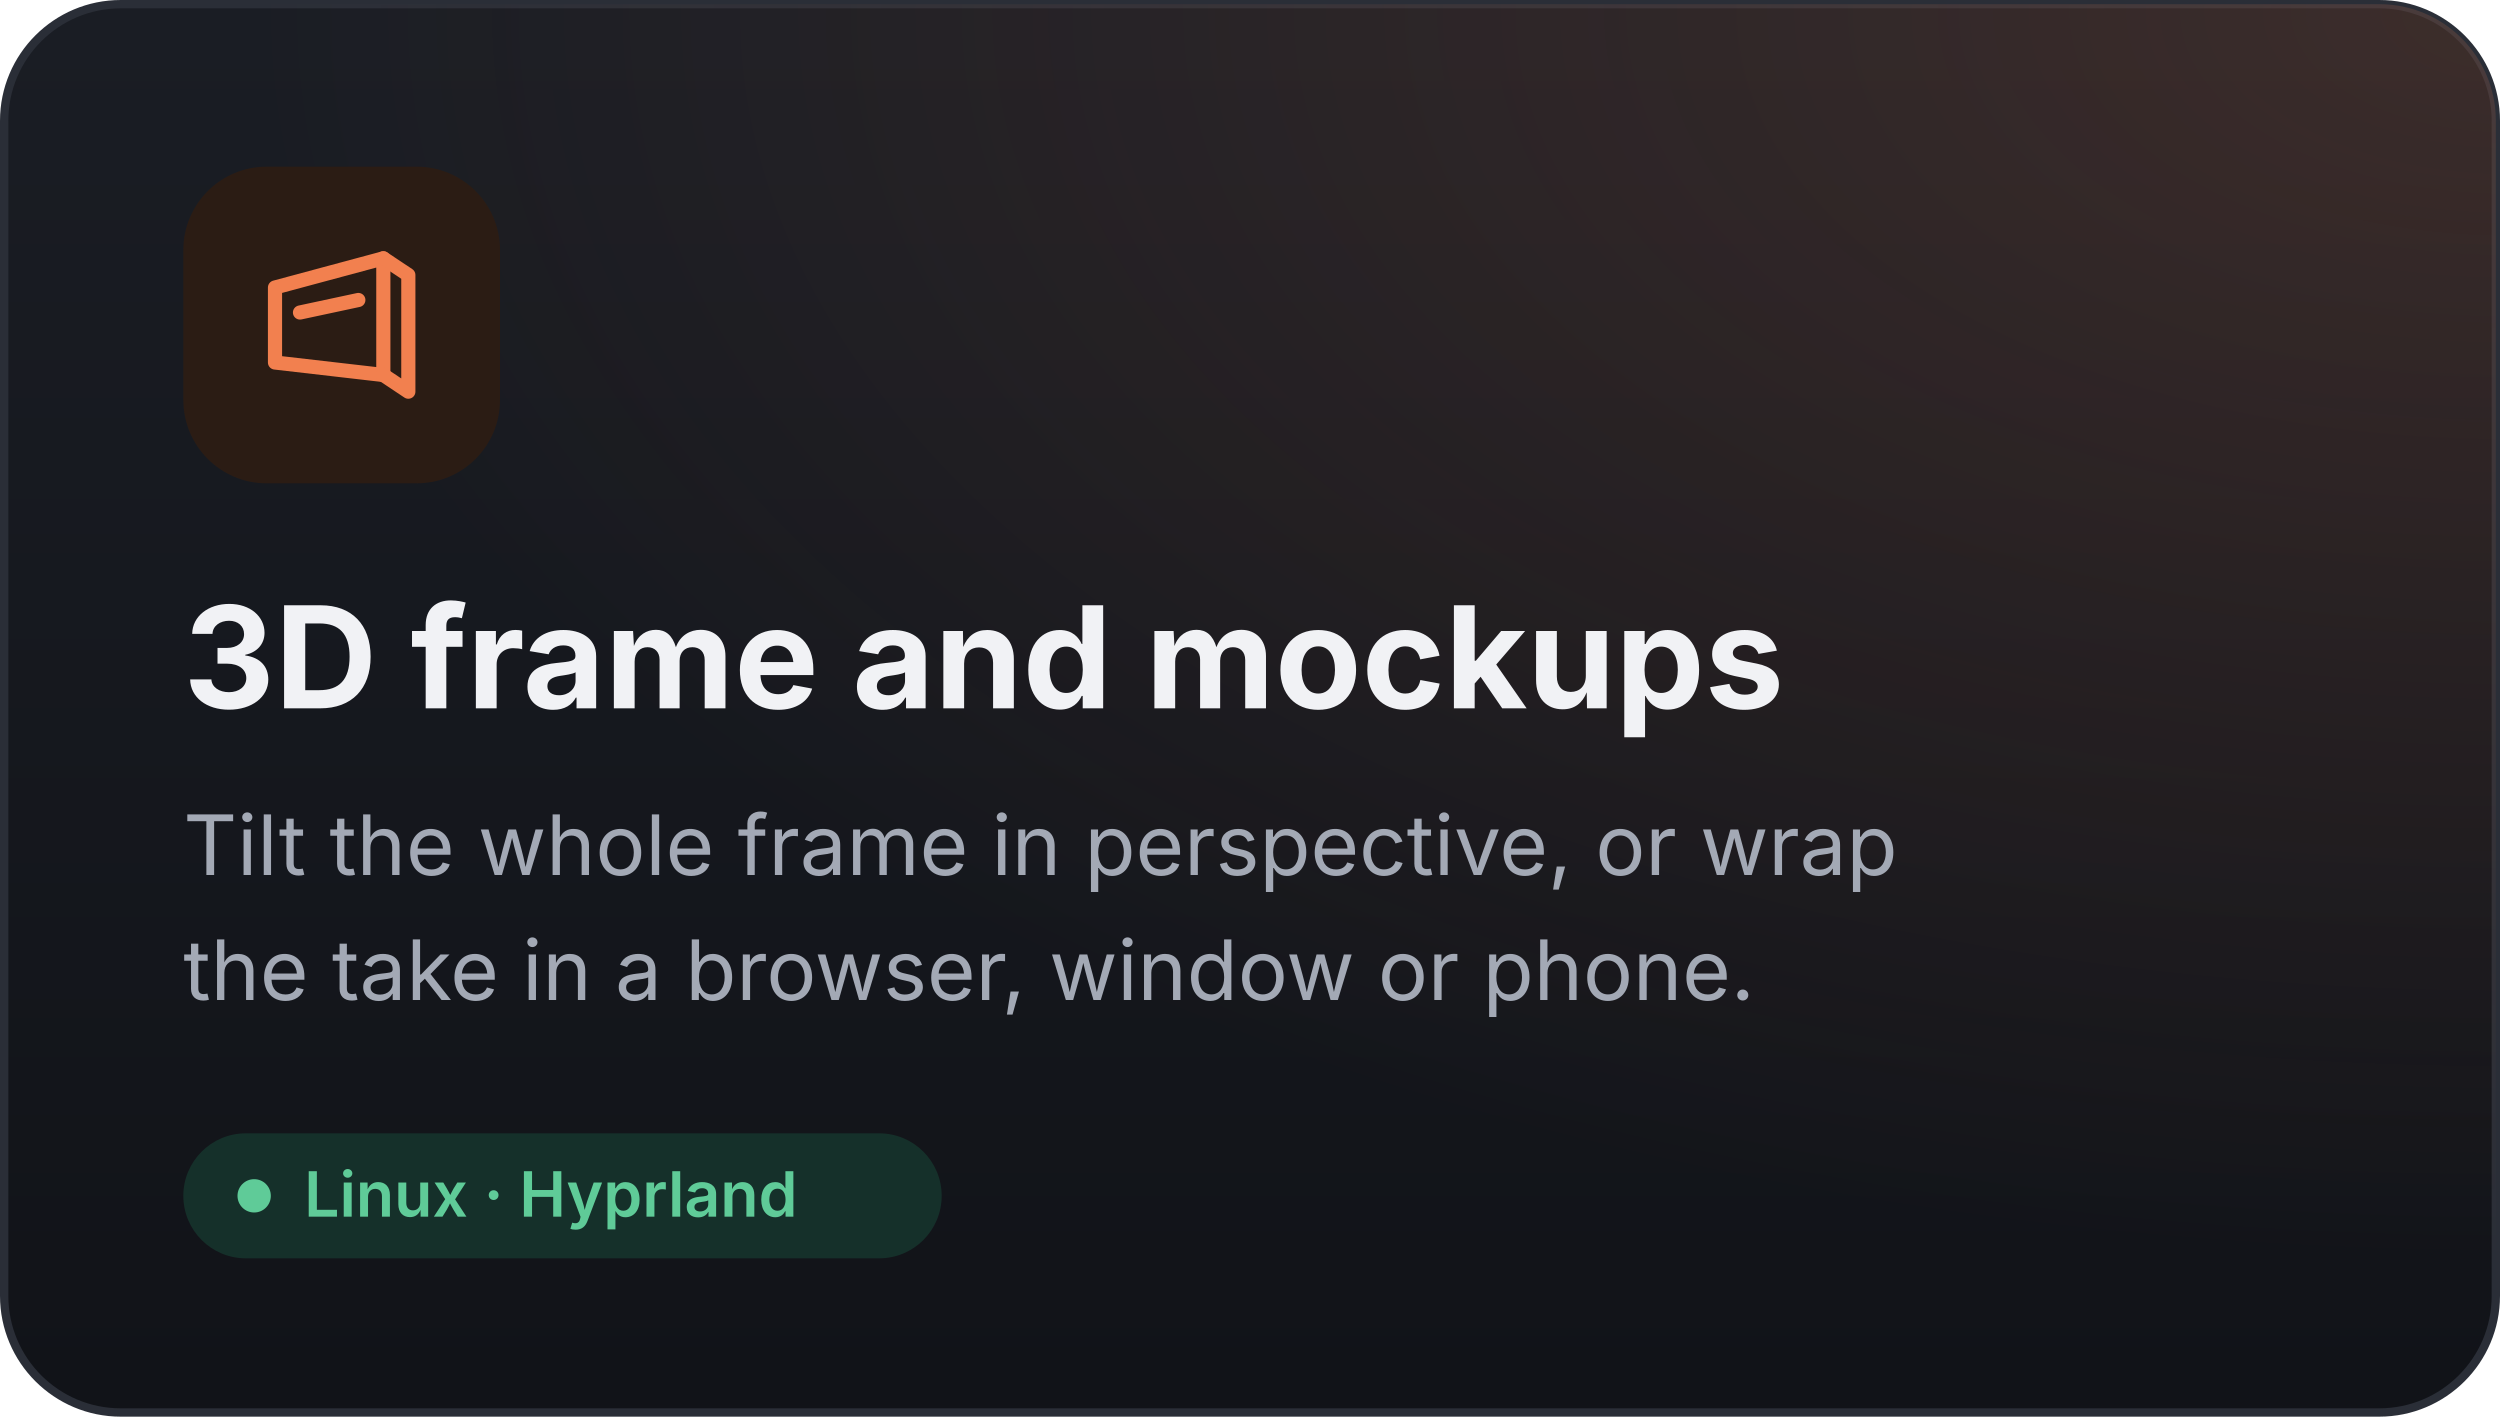
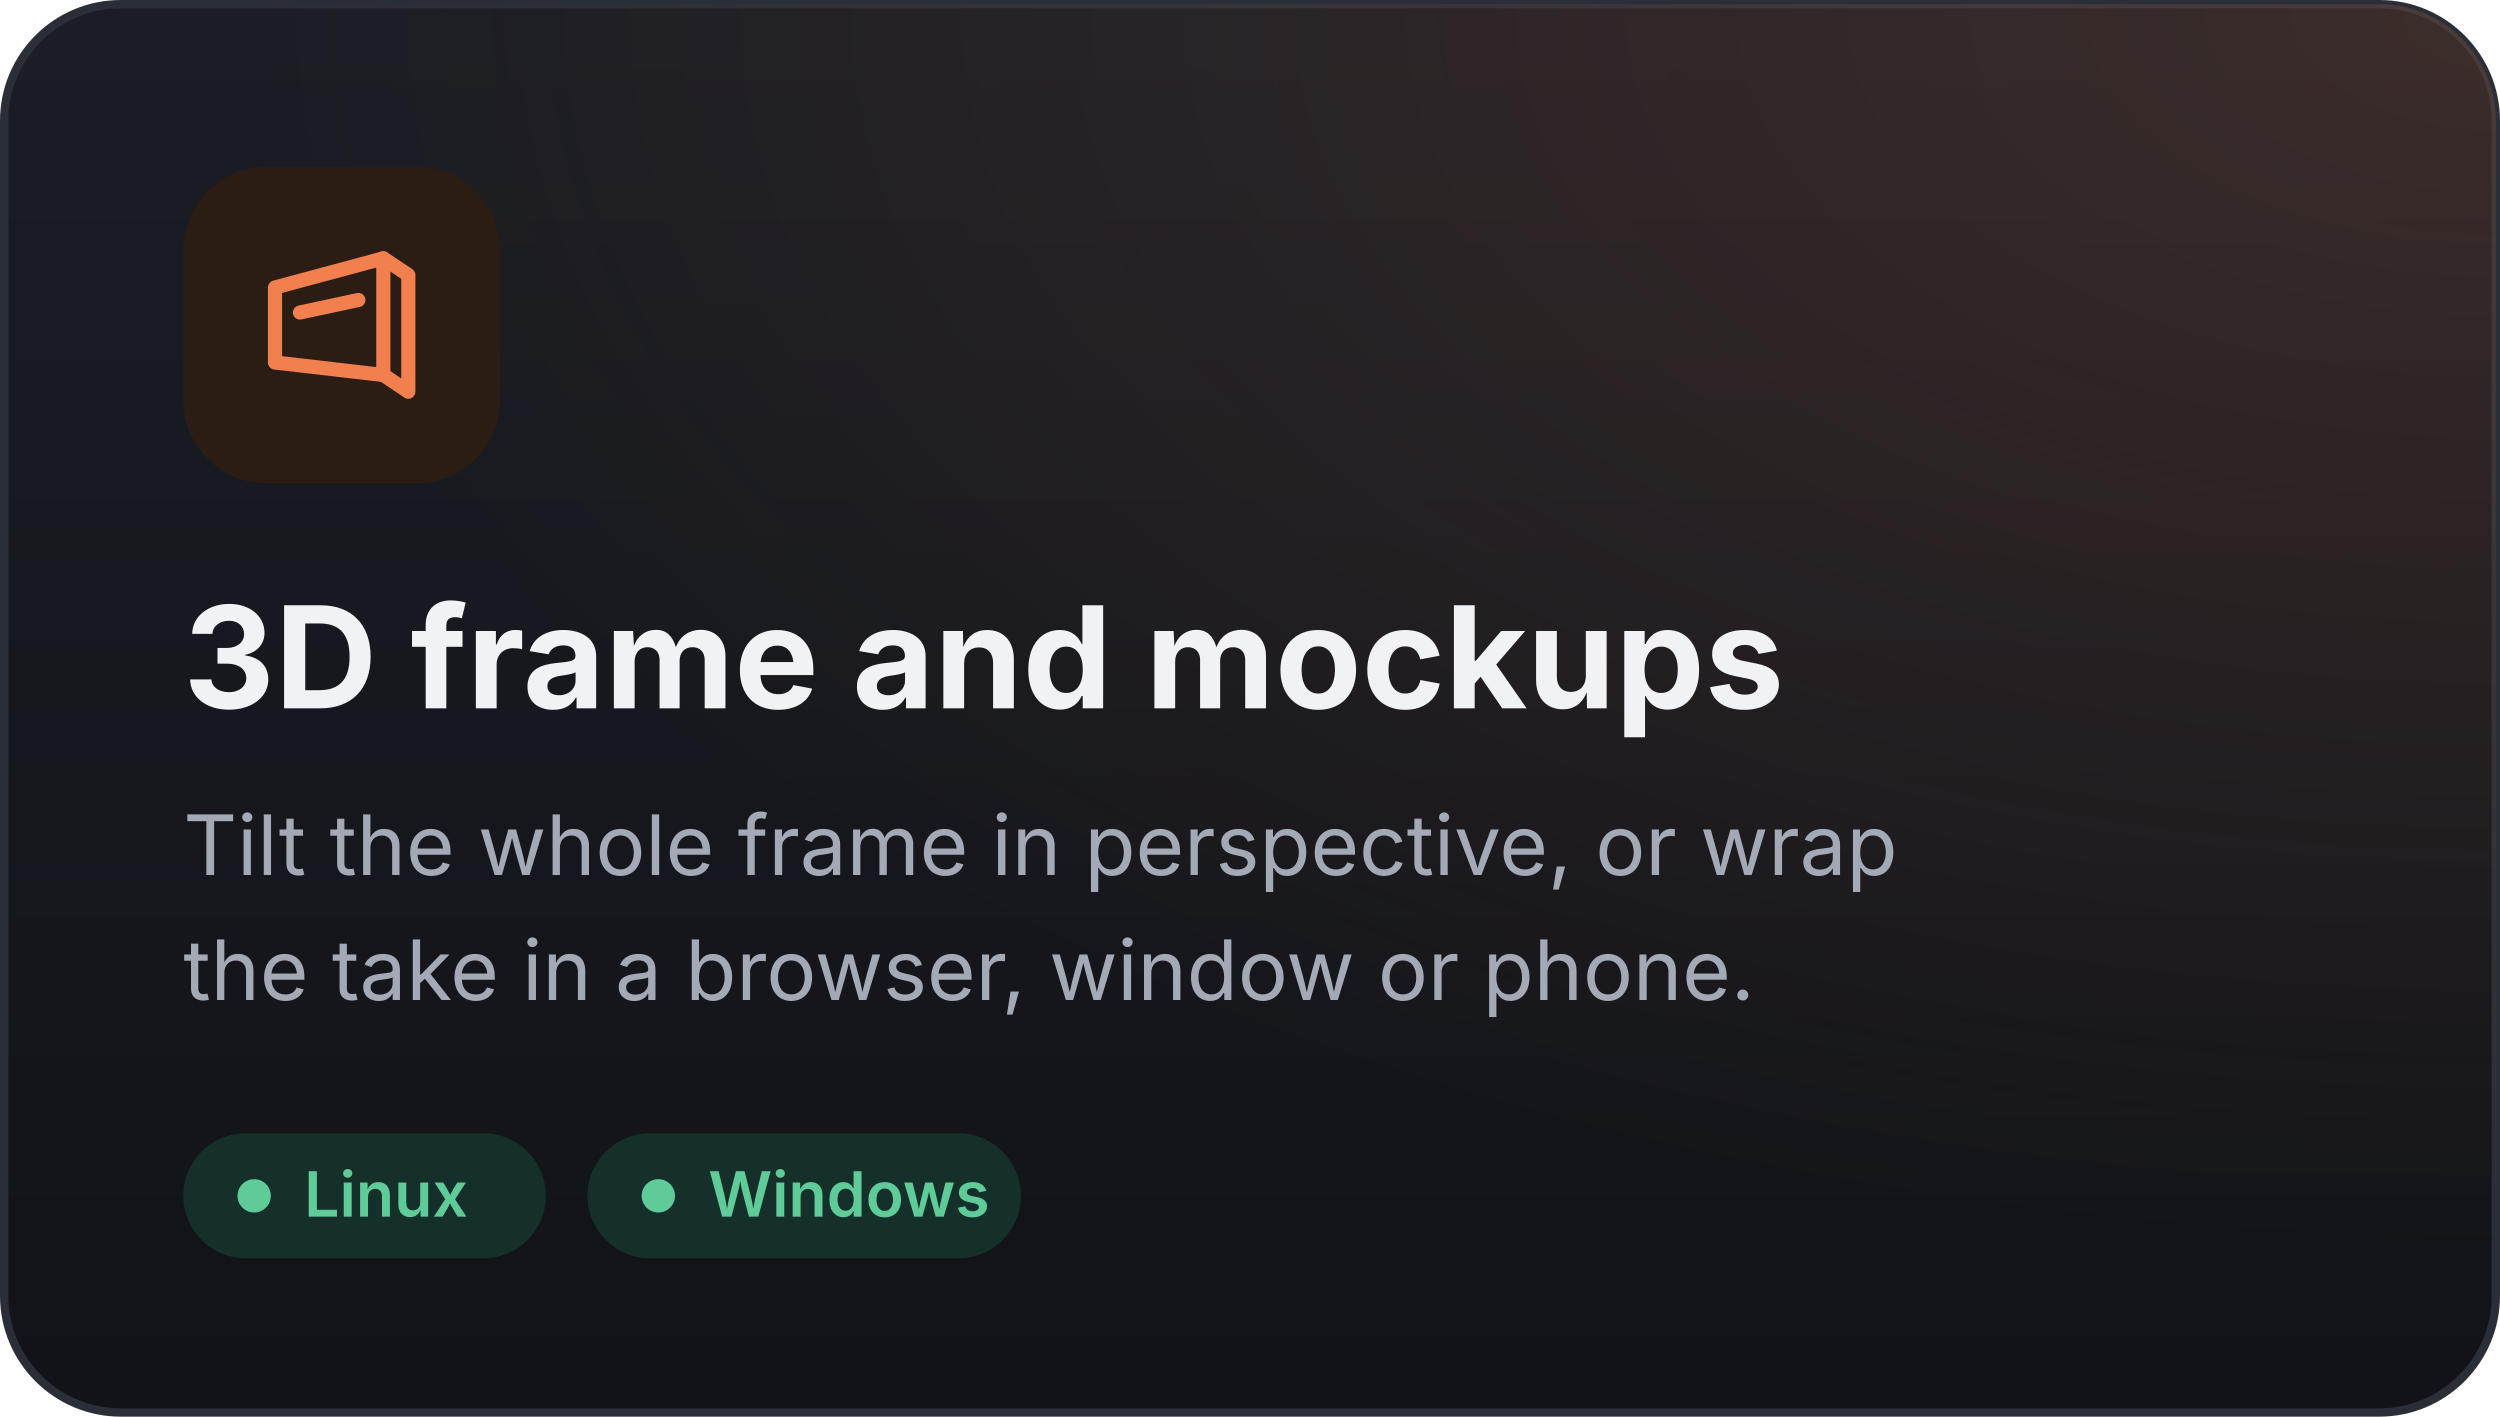
<svg xmlns="http://www.w3.org/2000/svg" viewBox="0 0 600 340" width="600" height="340" role="img" aria-label="3D frame and mockups: Tilt the whole frame in perspective, or wrap the take in a browser, window or phone.">
  <defs>
    <linearGradient id="g" x1="0" y1="0" x2="0" y2="1">
      <stop offset="0" stop-color="#1a1d24" />
      <stop offset="1" stop-color="#111318" />
    </linearGradient>
    <radialGradient id="glow" cx="1" cy="0" r="0.9">
      <stop offset="0" stop-color="#f2804f" stop-opacity=".16" />
      <stop offset="1" stop-color="#f2804f" stop-opacity="0" />
    </radialGradient>
  </defs>
  <rect x="1" y="1" width="598" height="338" rx="28" fill="url(#g)" stroke="#2a2e37" stroke-width="2" />
  <rect x="1" y="1" width="598" height="338" rx="28" fill="url(#glow)" />
  <g font-family="Inter, 'Segoe UI', 'Helvetica Neue', Arial, sans-serif">
    <g transform="translate(44 40)">
      <rect width="76" height="76" rx="20" fill="#2b1c14" />
      <g transform="translate(14 14) scale(2)" fill="none" stroke="#f2804f" stroke-width="1.7" stroke-linecap="round" stroke-linejoin="round" color="#f2804f">
        <path d="M4 7.5 17 4v14L4 16.5z" />
        <path d="M17 4l3 2v14l-3-2" />
        <path d="M7 10.5l7-1.5" />
      </g>
    </g>
    <text x="44" y="170" font-size="34" font-weight="700" fill="#f1f2f5">3D frame and mockups</text>
    <text x="44" y="210" font-size="20" fill="#a3a9b5">Tilt the whole frame in perspective, or wrap</text>
    <text x="44" y="240" font-size="20" fill="#a3a9b5">the take in a browser, window or phone.</text>
    <g transform="translate(44 272)">
-       <rect width="182" height="30" rx="15" fill="#15302a" />
+       <rect width="87" height="30" rx="15" fill="#15302a" />
      <circle cx="17" cy="15" r="4" fill="#5fcb98" />
-       <text x="29" y="20" font-size="15" font-weight="600" fill="#5fcb98">Linux · Hyprland</text>
+       <text x="29" y="20" font-size="15" font-weight="600" fill="#5fcb98">Linux</text>
+     </g>
+     <g transform="translate(141 272)">
+       <rect width="104" height="30" rx="15" fill="#15302a" />
+       <circle cx="17" cy="15" r="4" fill="#5fcb98" />
+       <text x="29" y="20" font-size="15" font-weight="600" fill="#5fcb98">Windows</text>
    </g>
  </g>
</svg>
